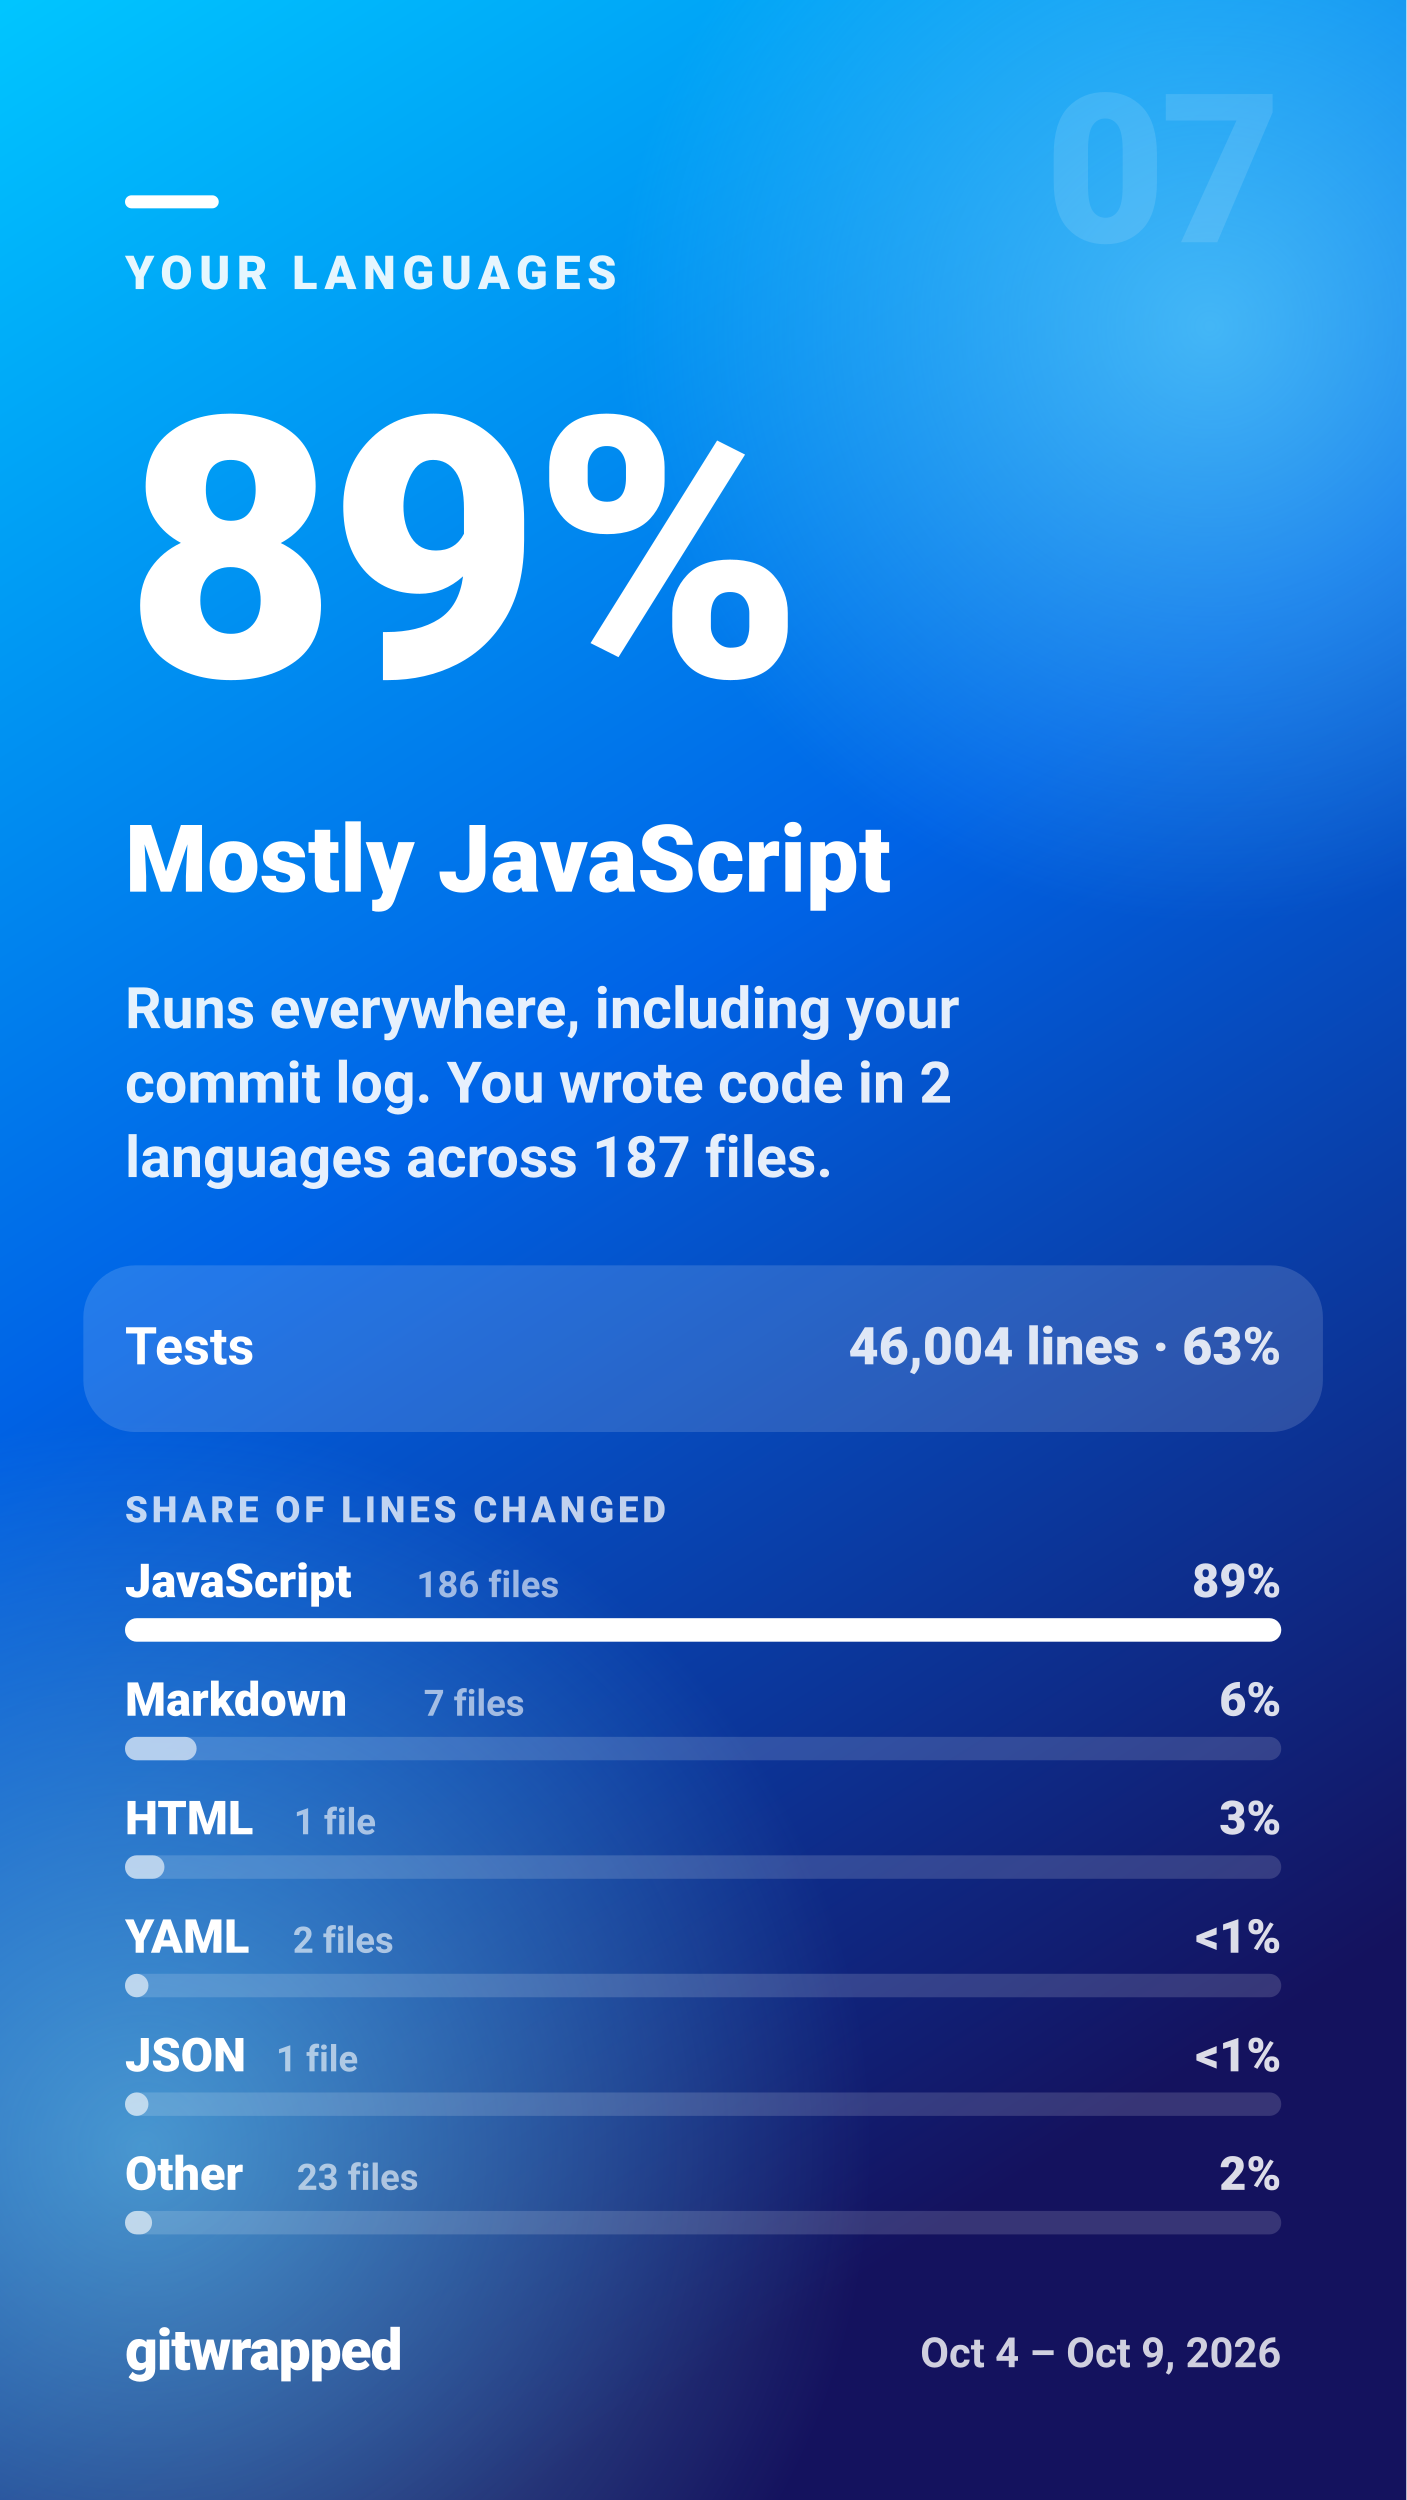
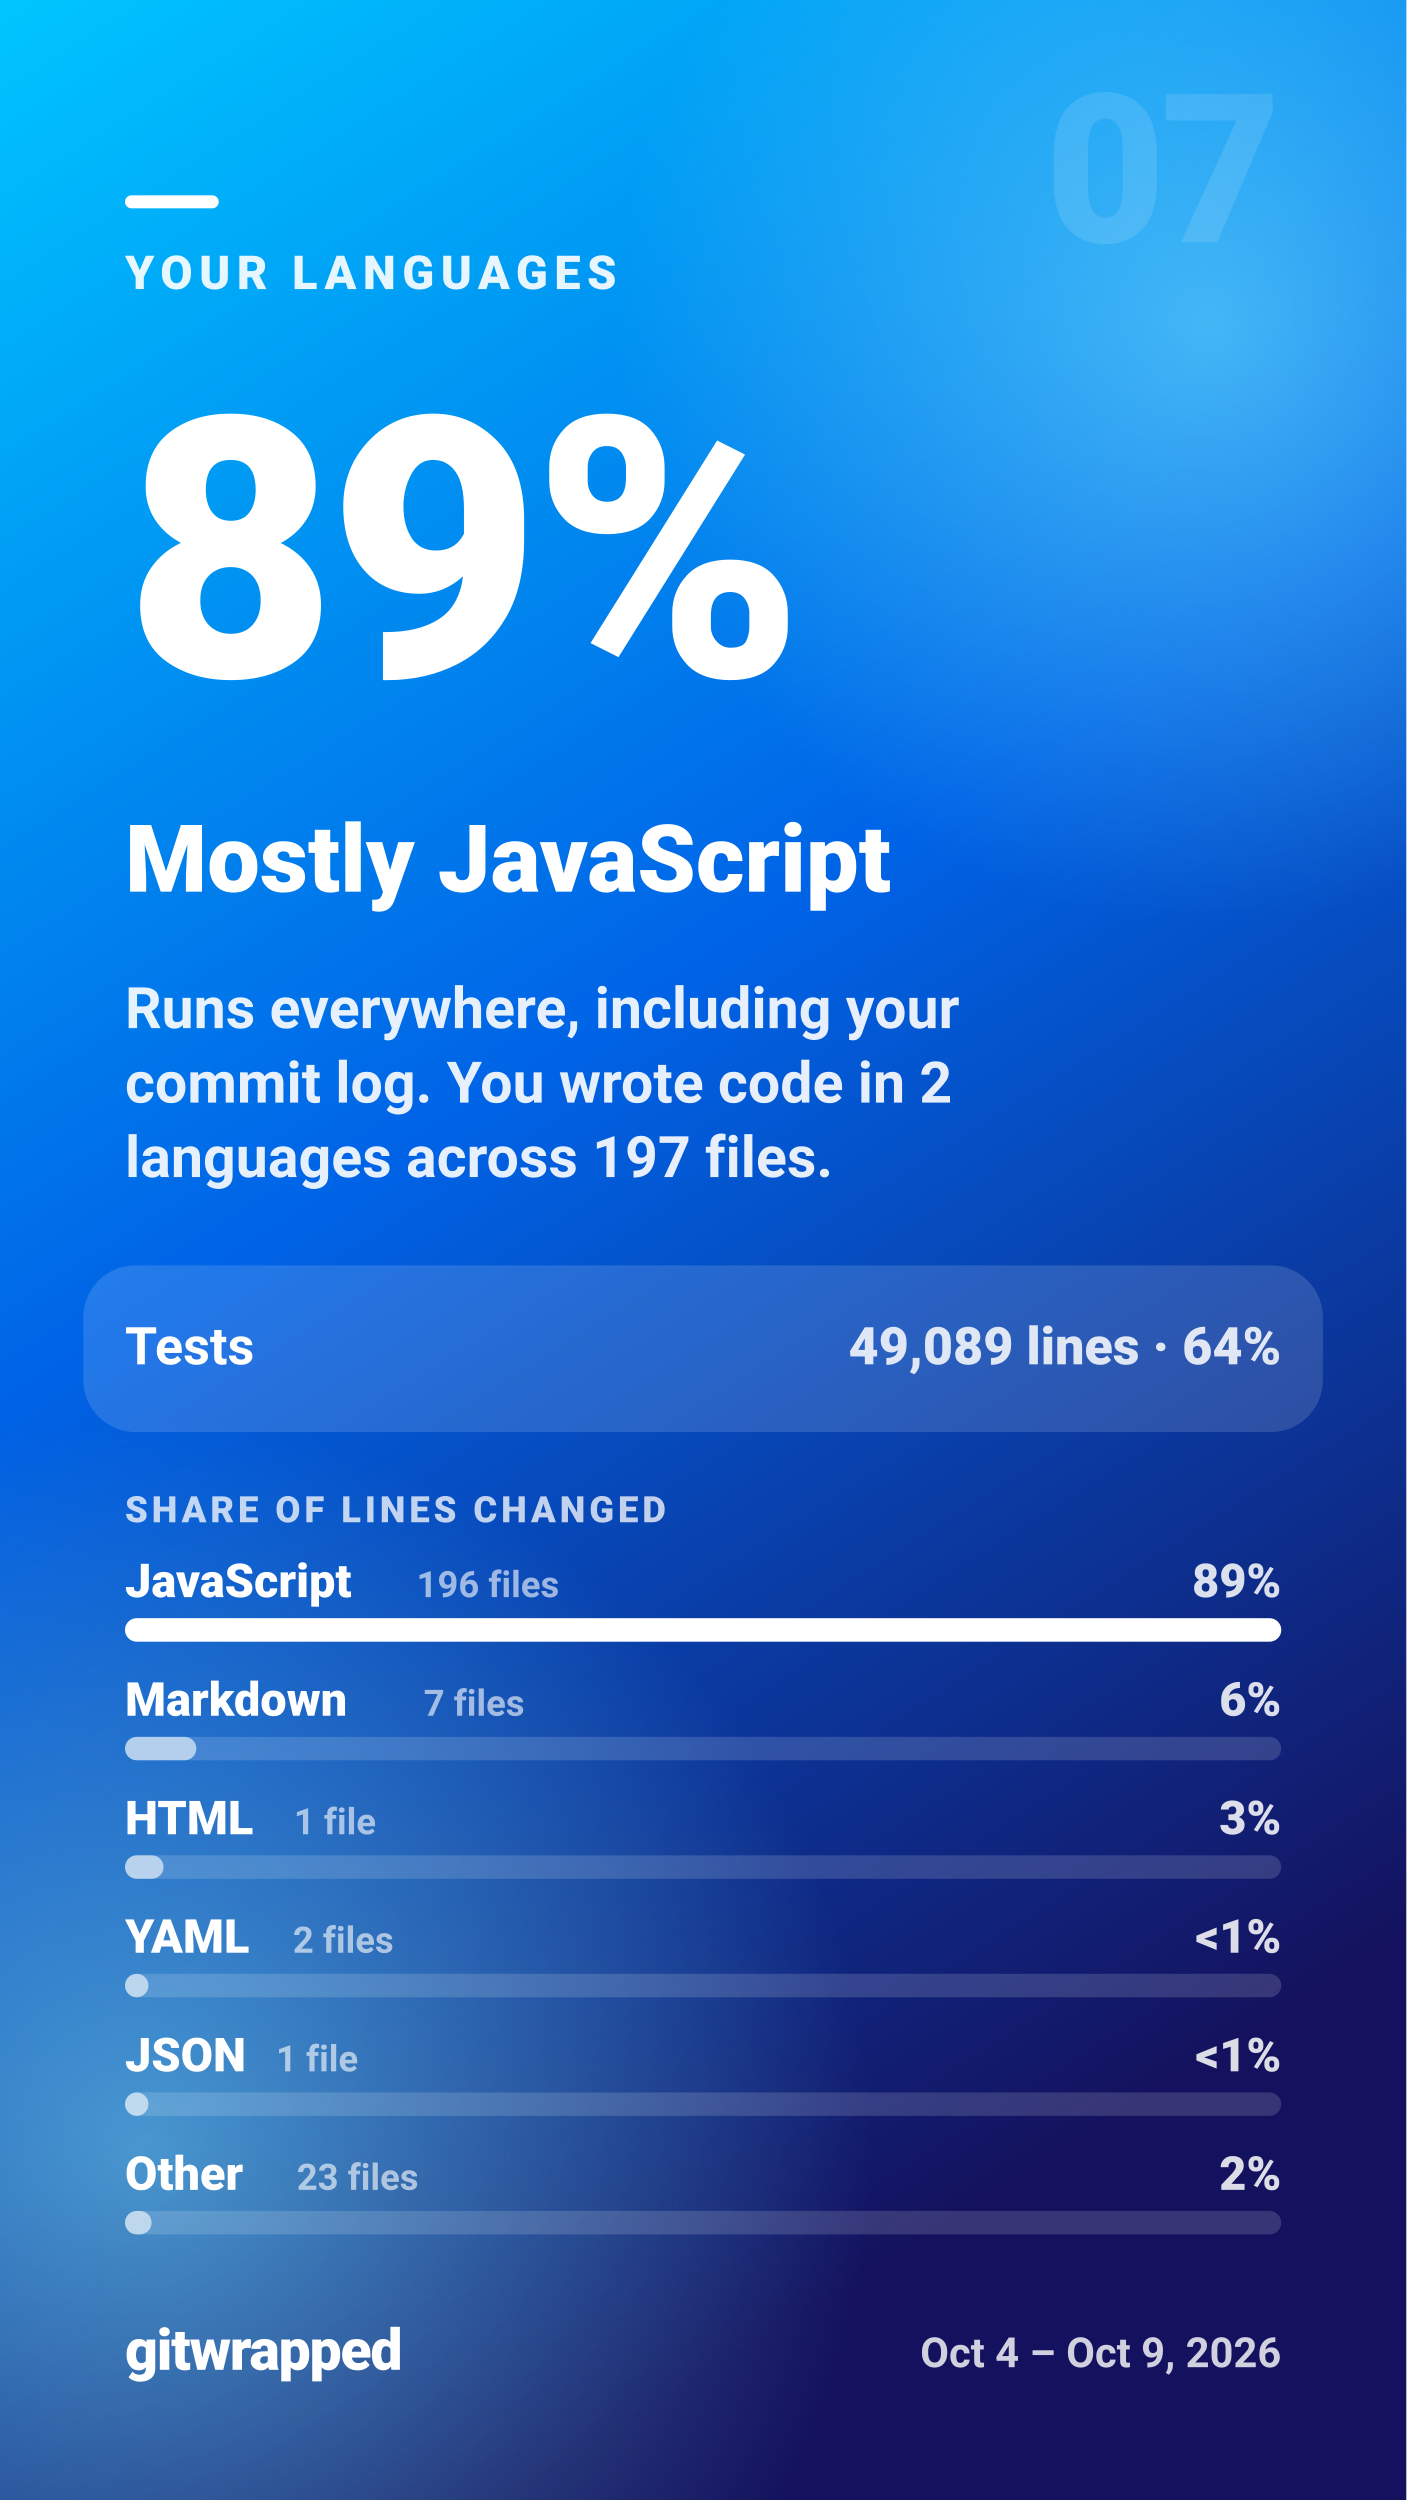
<svg xmlns="http://www.w3.org/2000/svg" width="1080" height="1920" viewBox="0 0 1080 1920" role="img" aria-label="YOUR LANGUAGES — 89% — Mostly JavaScript">
  <defs>
    <linearGradient id="gw-languages-bg" x1="0" y1="0" x2="0.35" y2="1">
      <stop offset="0.00" stop-color="#00c6ff" />
      <stop offset="0.50" stop-color="#0063e6" />
      <stop offset="1.00" stop-color="#14125e" />
    </linearGradient>
    <radialGradient id="gw-languages-glow">
      <stop offset="0" stop-color="#7ae8ff" stop-opacity="0.55" />
      <stop offset="1" stop-color="#7ae8ff" stop-opacity="0" />
    </radialGradient>
  </defs>
  <rect width="1080" height="1920" fill="url(#gw-languages-bg)" />
  <circle cx="930" cy="250" r="460" fill="url(#gw-languages-glow)" />
  <circle cx="110" cy="1650" r="560" fill="url(#gw-languages-glow)" />
  <g fill="#ffffff" font-family="system-ui, -apple-system, 'Segoe UI', Roboto, Helvetica, Arial, sans-serif">
    <text x="984" y="186" font-size="160" font-weight="900" fill-opacity="0.12" text-anchor="end" letter-spacing="-4">07</text>
    <rect x="96" y="150" width="72" height="10" rx="5" fill="#ffffff" />
    <text x="96" y="222" font-size="36" font-weight="800" fill-opacity="0.9" letter-spacing="5">YOUR LANGUAGES</text>
    <text x="96" y="519.6" font-size="280" font-weight="900" letter-spacing="-5.6">89%</text>
    <text x="96" y="684.8" font-size="72" font-weight="800">Mostly JavaScript</text>
    <text x="96" y="789.6" font-size="44" font-weight="600" fill-opacity="0.9">Runs everywhere, including your</text>
    <text x="96" y="846.8" font-size="44" font-weight="600" fill-opacity="0.9">commit log. You wrote code in 2</text>
-     <text x="96" y="904" font-size="44" font-weight="600" fill-opacity="0.9">languages across 187 files.</text>
+     <text x="96" y="904" font-size="44" font-weight="600" fill-opacity="0.9">languages across 197 files.</text>
    <rect x="64" y="971.8" width="952" height="128" rx="40" fill="#ffffff" fill-opacity="0.14" />
    <text x="96" y="1047.8" font-size="40" font-weight="700">Tests</text>
-     <text x="984" y="1047.8" font-size="40" font-weight="800" fill-opacity="0.85" text-anchor="end">46,004 lines · 63%</text>
+     <text x="984" y="1047.8" font-size="40" font-weight="800" fill-opacity="0.85" text-anchor="end">49,089 lines · 64%</text>
    <text x="96" y="1169.1" font-size="28" font-weight="800" fill-opacity="0.75" letter-spacing="3">SHARE OF LINES CHANGED</text>
    <g>
      <text x="96" y="1226.6" font-size="36" font-weight="800">JavaScript</text>
-       <text x="319.9" y="1226.6" font-size="28" font-weight="600" fill-opacity="0.6">186 files</text>
+       <text x="319.9" y="1226.6" font-size="28" font-weight="600" fill-opacity="0.6">196 files</text>
      <text x="984" y="1226.6" font-size="36" font-weight="800" fill-opacity="0.85" text-anchor="end">89%</text>
      <rect x="96" y="1242.8" width="888" height="18" rx="9" fill-opacity="0.15" />
      <rect x="96" y="1242.8" width="888" height="18" rx="9" />
    </g>
    <g>
      <text x="96" y="1317.7" font-size="36" font-weight="800">Markdown</text>
      <text x="325.4" y="1317.7" font-size="28" font-weight="600" fill-opacity="0.6">7 files</text>
      <text x="984" y="1317.7" font-size="36" font-weight="800" fill-opacity="0.85" text-anchor="end">6%</text>
      <rect x="96" y="1333.9" width="888" height="18" rx="9" fill-opacity="0.15" />
-       <rect x="96" y="1333.9" width="55" height="18" rx="9" fill-opacity="0.6" />
+       <rect x="96" y="1333.9" width="54.8" height="18" rx="9" fill-opacity="0.6" />
    </g>
    <g>
      <text x="96" y="1408.7" font-size="36" font-weight="800">HTML</text>
      <text x="225.7" y="1408.7" font-size="28" font-weight="600" fill-opacity="0.6">1 file</text>
      <text x="984" y="1408.7" font-size="36" font-weight="800" fill-opacity="0.85" text-anchor="end">3%</text>
      <rect x="96" y="1424.9" width="888" height="18" rx="9" fill-opacity="0.15" />
-       <rect x="96" y="1424.9" width="30.3" height="18" rx="9" fill-opacity="0.6" />
+       <rect x="96" y="1424.9" width="29.6" height="18" rx="9" fill-opacity="0.6" />
    </g>
    <g>
      <text x="96" y="1499.7" font-size="36" font-weight="800">YAML</text>
      <text x="224.9" y="1499.7" font-size="28" font-weight="600" fill-opacity="0.6">2 files</text>
      <text x="984" y="1499.7" font-size="36" font-weight="800" fill-opacity="0.85" text-anchor="end">&lt;1%</text>
      <rect x="96" y="1515.9" width="888" height="18" rx="9" fill-opacity="0.15" />
      <rect x="96" y="1515.9" width="18" height="18" rx="9" fill-opacity="0.6" />
    </g>
    <g>
      <text x="96" y="1590.8" font-size="36" font-weight="800">JSON</text>
      <text x="212" y="1590.8" font-size="28" font-weight="600" fill-opacity="0.6">1 file</text>
      <text x="984" y="1590.8" font-size="36" font-weight="800" fill-opacity="0.85" text-anchor="end">&lt;1%</text>
      <rect x="96" y="1607" width="888" height="18" rx="9" fill-opacity="0.15" />
      <rect x="96" y="1607" width="18" height="18" rx="9" fill-opacity="0.6" />
    </g>
    <g>
      <text x="96" y="1681.8" font-size="36" font-weight="800">Other</text>
      <text x="227.9" y="1681.8" font-size="28" font-weight="600" fill-opacity="0.6">23 files</text>
      <text x="984" y="1681.8" font-size="36" font-weight="800" fill-opacity="0.85" text-anchor="end">2%</text>
      <rect x="96" y="1698" width="888" height="18" rx="9" fill-opacity="0.15" />
-       <rect x="96" y="1698" width="20.8" height="18" rx="9" fill-opacity="0.6" />
+       <rect x="96" y="1698" width="20.4" height="18" rx="9" fill-opacity="0.6" />
    </g>
    <text x="96" y="1820" font-size="44" font-weight="900" letter-spacing="-1">gitwrapped</text>
    <text x="984" y="1818" font-size="32" font-weight="600" fill-opacity="0.8" text-anchor="end">Oct 4 – Oct 9, 2026</text>
  </g>
</svg>
